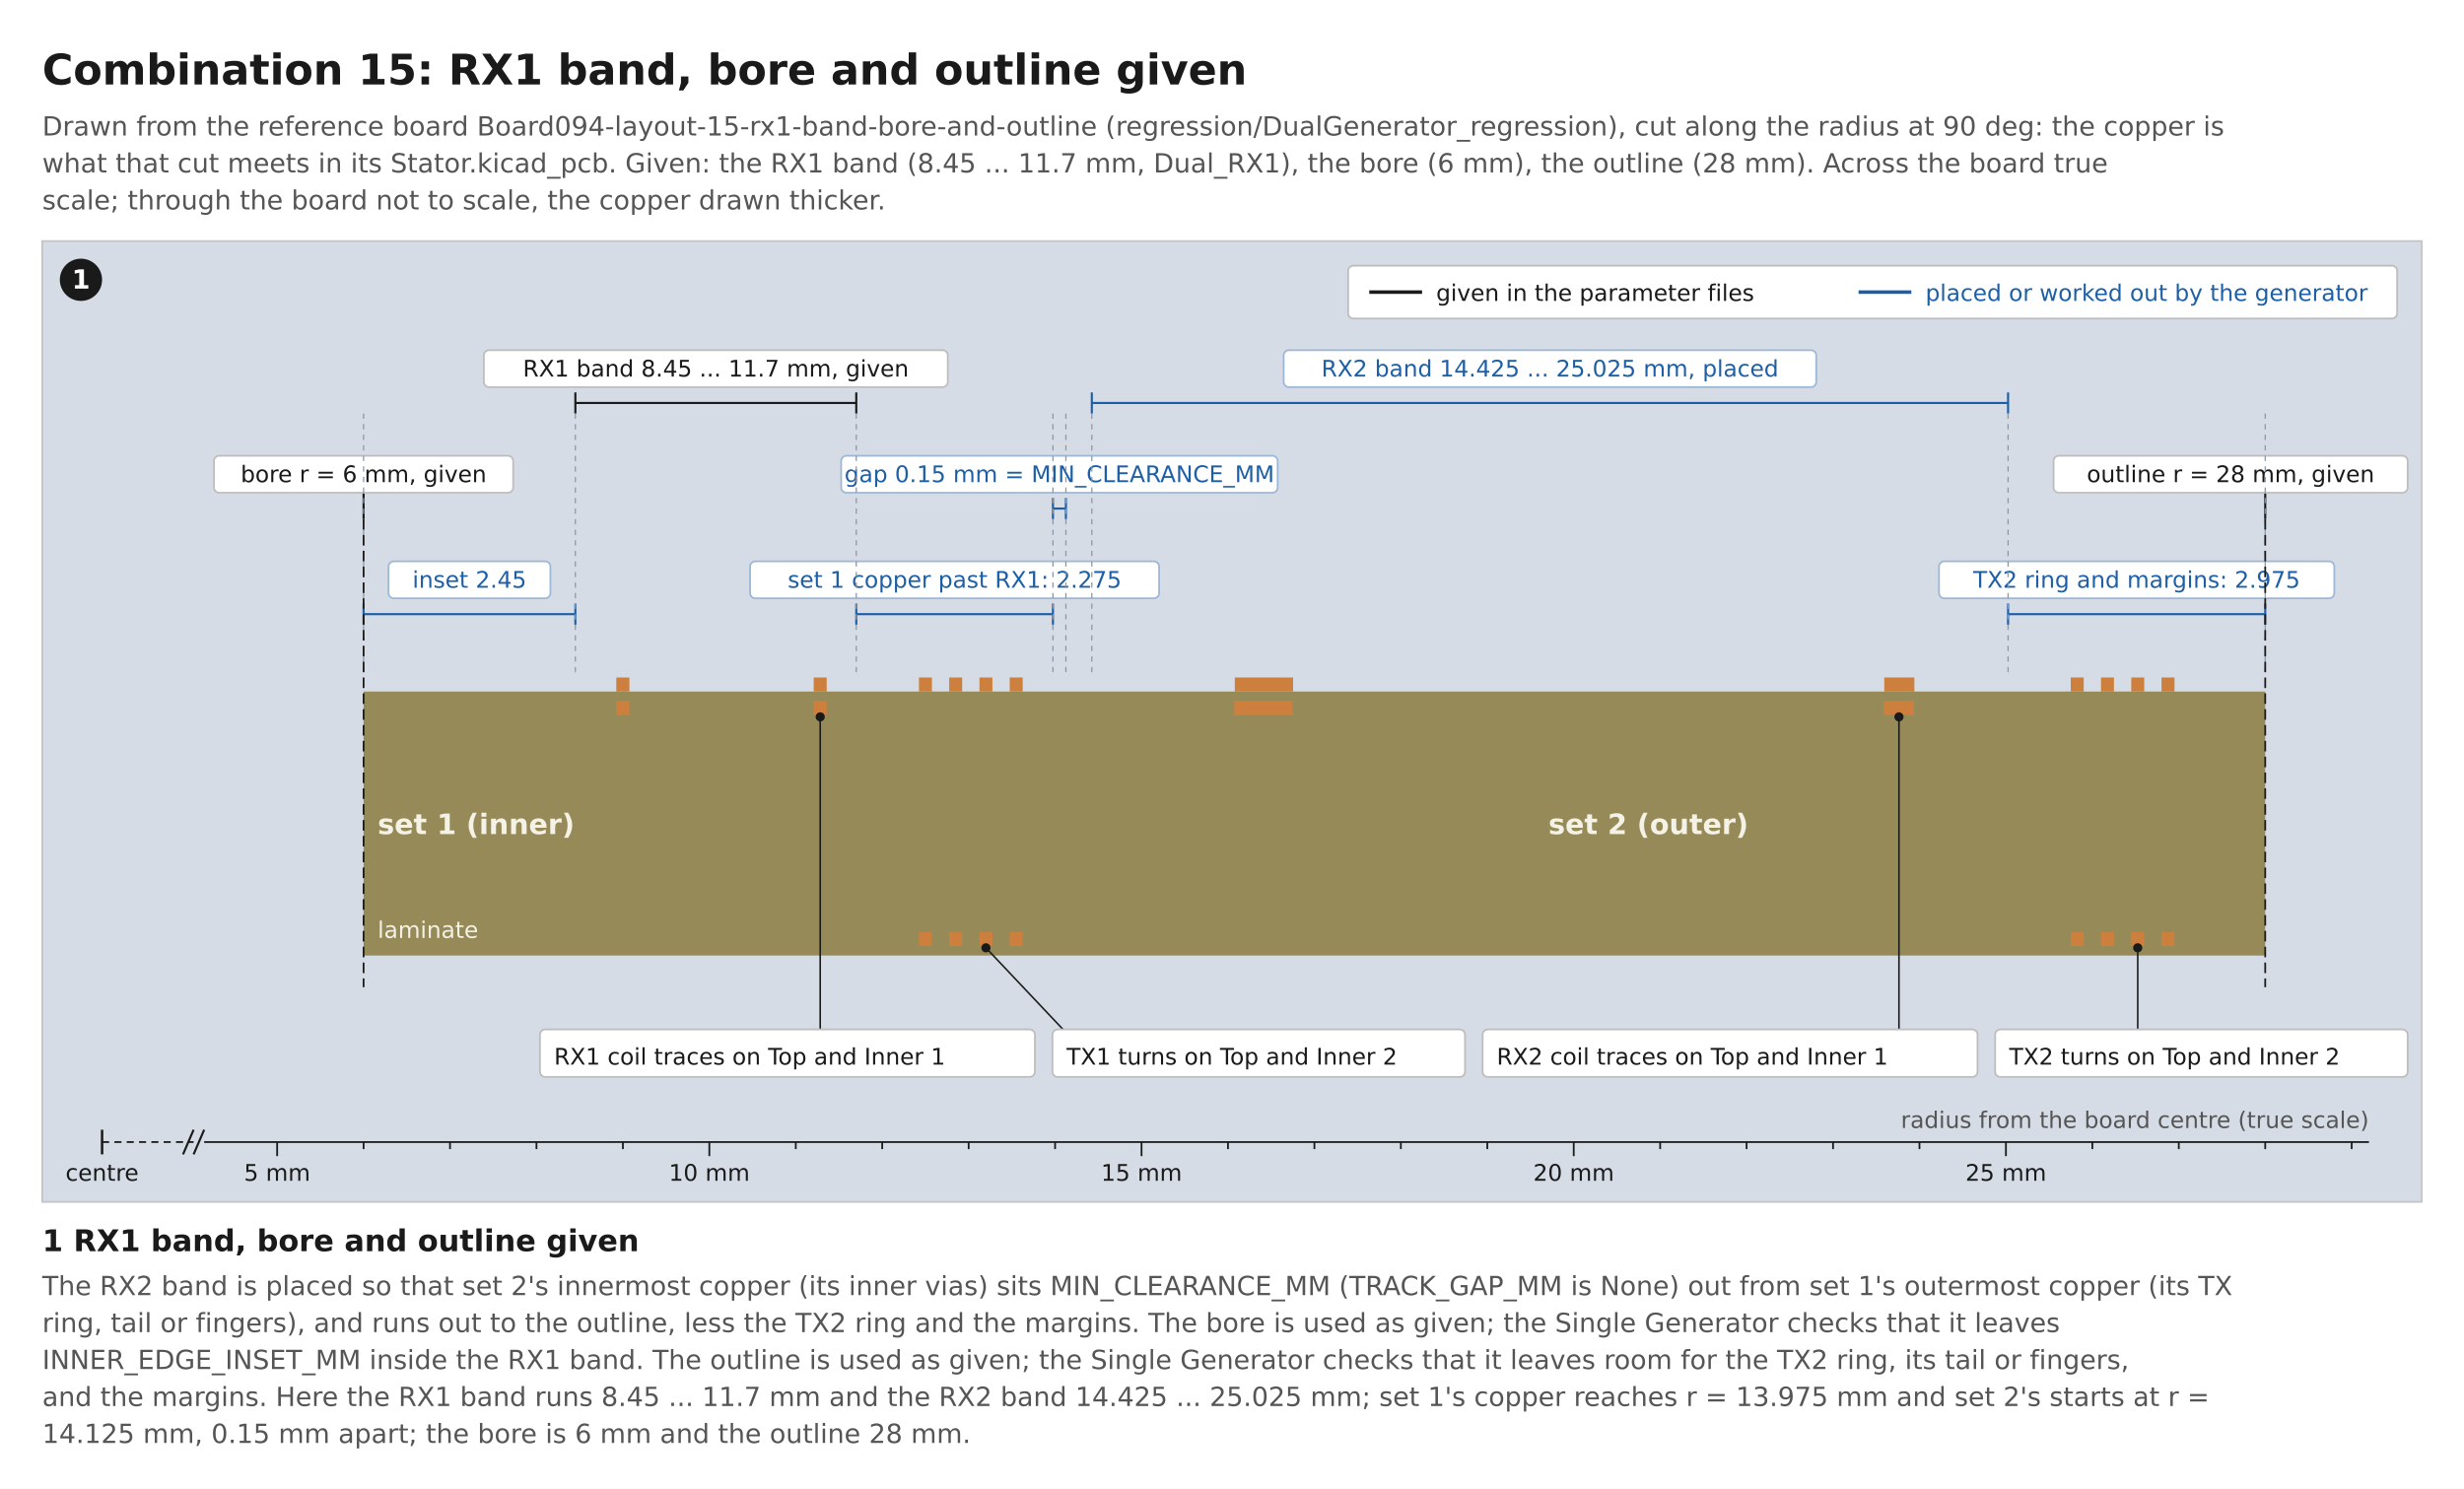
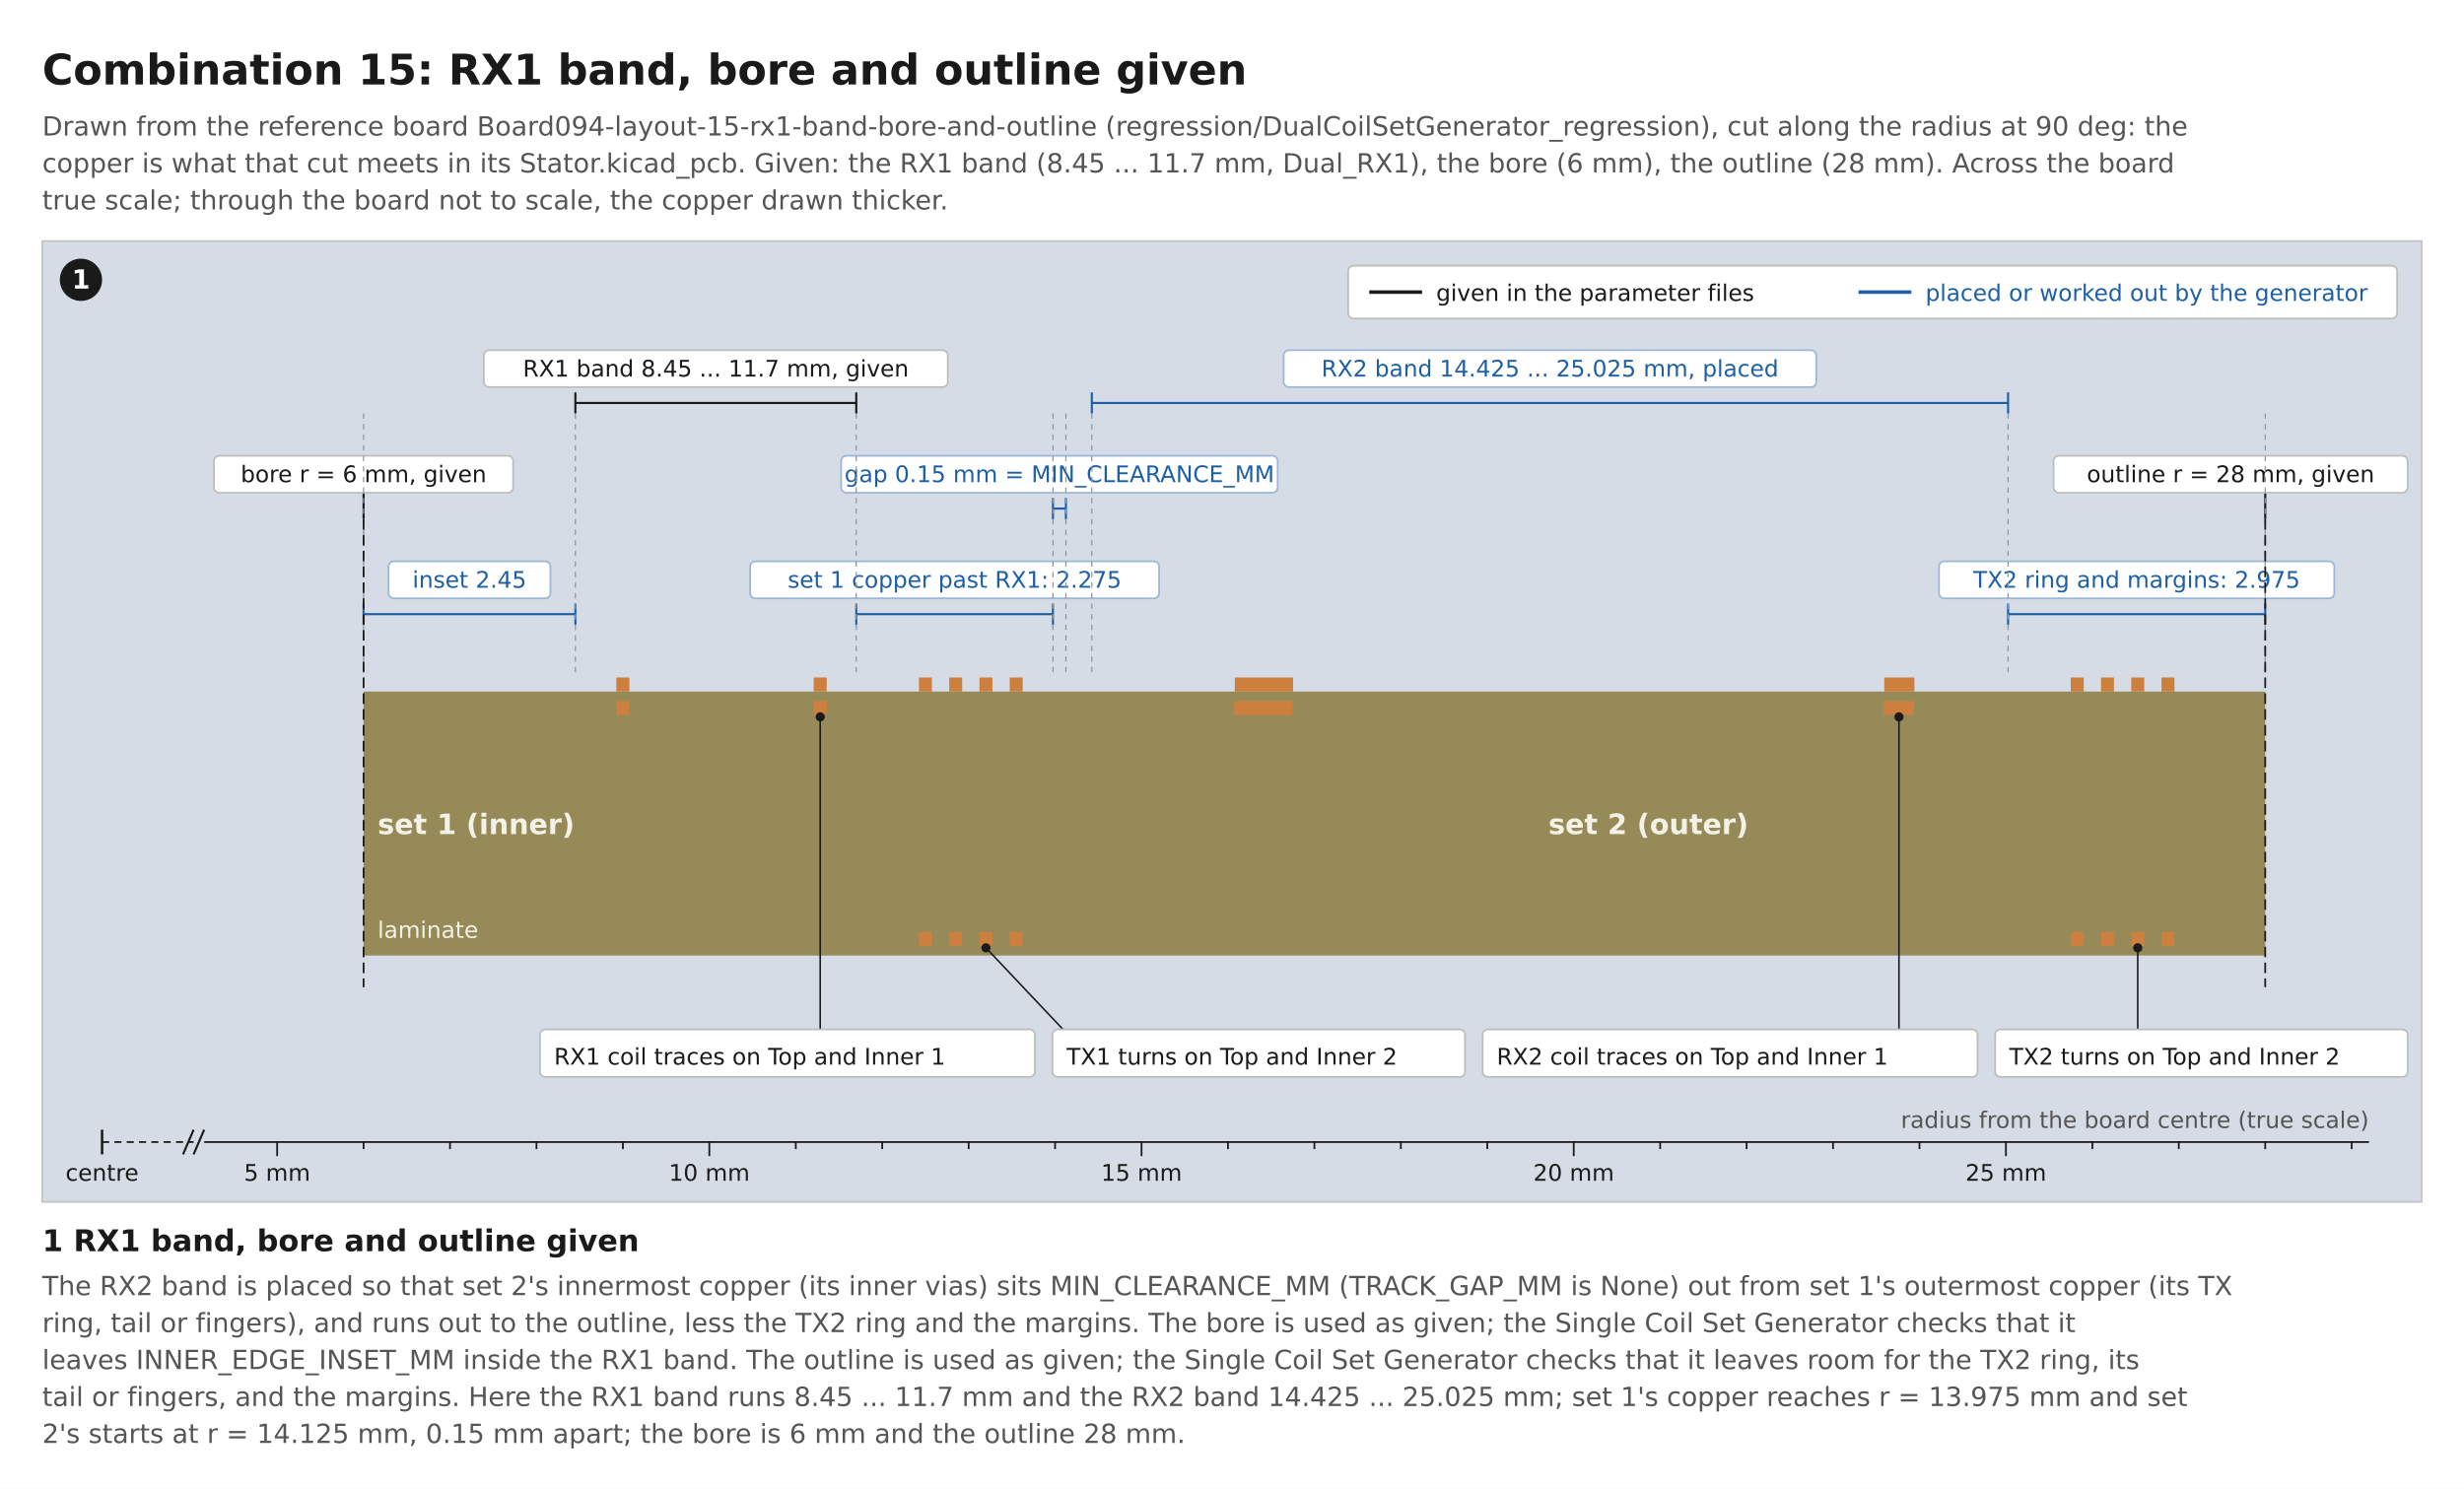
<svg xmlns="http://www.w3.org/2000/svg" width="1400" height="846" viewBox="0 0 1400 846" font-family="DejaVu Sans, Arial, Helvetica, sans-serif">
  <rect width="100%" height="100%" fill="#ffffff" />
  <rect x="24" y="137" width="1352" height="546" fill="#d5dce5" stroke="#c4c4c4" stroke-width="1" />
  <text x="24" y="48" font-size="24" font-weight="bold" fill="#1a1a1a">Combination 15: RX1 band, bore and outline given</text>
-   <text x="24" y="77" font-size="15" fill="#555555">Drawn from the reference board Board094-layout-15-rx1-band-bore-and-outline (regression/DualGenerator_regression), cut along the radius at 90 deg: the copper is</text>
-   <text x="24" y="98" font-size="15" fill="#555555">what that cut meets in its Stator.kicad_pcb. Given: the RX1 band (8.45 ... 11.7 mm, Dual_RX1), the bore (6 mm), the outline (28 mm). Across the board true</text>
-   <text x="24" y="119" font-size="15" fill="#555555">scale; through the board not to scale, the copper drawn thicker.</text>
+   <text x="24" y="77" font-size="15" fill="#555555">Drawn from the reference board Board094-layout-15-rx1-band-bore-and-outline (regression/DualCoilSetGenerator_regression), cut along the radius at 90 deg: the</text>
+   <text x="24" y="98" font-size="15" fill="#555555">copper is what that cut meets in its Stator.kicad_pcb. Given: the RX1 band (8.45 ... 11.7 mm, Dual_RX1), the bore (6 mm), the outline (28 mm). Across the board</text>
+   <text x="24" y="119" font-size="15" fill="#555555">true scale; through the board not to scale, the copper drawn thicker.</text>
  <rect x="766" y="151" width="596" height="30" rx="3" fill="#ffffff" stroke="#bdbdbd" stroke-width="1" />
  <line x1="778" y1="166" x2="808" y2="166" stroke="#1a1a1a" stroke-width="2" />
  <text x="816" y="171" font-size="13" fill="#1a1a1a">given in the parameter files</text>
  <line x1="1056" y1="166" x2="1086" y2="166" stroke="#1d5fa6" stroke-width="2" />
  <text x="1094" y="171" font-size="13" fill="#1d5fa6">placed or worked out by the generator</text>
  <line x1="326.91" y1="229" x2="486.52" y2="229" stroke="#1a1a1a" stroke-width="1.2" />
  <line x1="326.91" y1="223" x2="326.91" y2="235" stroke="#1a1a1a" stroke-width="1.2" />
  <line x1="486.52" y1="223" x2="486.52" y2="235" stroke="#1a1a1a" stroke-width="1.2" />
  <rect x="274.92" y="199" width="263.6" height="21" rx="3" fill="#ffffff" stroke="#bdbdbd" stroke-width="1" />
  <text x="406.72" y="214" font-size="13" text-anchor="middle" fill="#1a1a1a">RX1 band 8.45 ... 11.7 mm, given</text>
  <line x1="620.36" y1="229" x2="1140.95" y2="229" stroke="#1d5fa6" stroke-width="1.2" />
  <line x1="620.36" y1="223" x2="620.36" y2="235" stroke="#1d5fa6" stroke-width="1.2" />
  <line x1="1140.95" y1="223" x2="1140.95" y2="235" stroke="#1d5fa6" stroke-width="1.2" />
  <rect x="729.36" y="199" width="302.6" height="21" rx="3" fill="#ffffff" stroke="#9db7d6" stroke-width="1" />
  <text x="880.66" y="214" font-size="13" text-anchor="middle" fill="#1d5fa6">RX2 band 14.425 ... 25.025 mm, placed</text>
  <line x1="206.58" y1="280" x2="206.58" y2="295" stroke="#1a1a1a" stroke-width="1.2" />
  <rect x="121.58" y="259" width="170" height="21" rx="3" fill="#ffffff" stroke="#bdbdbd" stroke-width="1" />
  <text x="206.58" y="274" font-size="13" text-anchor="middle" fill="#1a1a1a">bore r = 6 mm, given</text>
  <line x1="598.26" y1="289" x2="605.62" y2="289" stroke="#1d5fa6" stroke-width="1.2" />
  <line x1="598.26" y1="283" x2="598.26" y2="295" stroke="#1d5fa6" stroke-width="1.2" />
  <line x1="605.62" y1="283" x2="605.62" y2="295" stroke="#1d5fa6" stroke-width="1.2" />
  <rect x="477.94" y="259" width="248" height="21" rx="3" fill="#ffffff" stroke="#9db7d6" stroke-width="1" />
  <text x="601.94" y="274" font-size="13" text-anchor="middle" fill="#1d5fa6">gap 0.15 mm = MIN_CLEARANCE_MM</text>
  <line x1="1287.06" y1="280" x2="1287.06" y2="295" stroke="#1a1a1a" stroke-width="1.2" />
  <rect x="1166.8" y="259" width="201.2" height="21" rx="3" fill="#ffffff" stroke="#bdbdbd" stroke-width="1" />
  <text x="1267.4" y="274" font-size="13" text-anchor="middle" fill="#1a1a1a">outline r = 28 mm, given</text>
  <line x1="206.58" y1="349" x2="326.91" y2="349" stroke="#1d5fa6" stroke-width="1.2" />
  <line x1="206.58" y1="343" x2="206.58" y2="355" stroke="#1d5fa6" stroke-width="1.2" />
  <line x1="326.91" y1="343" x2="326.91" y2="355" stroke="#1d5fa6" stroke-width="1.2" />
  <rect x="220.74" y="319" width="92" height="21" rx="3" fill="#ffffff" stroke="#9db7d6" stroke-width="1" />
  <text x="266.74" y="334" font-size="13" text-anchor="middle" fill="#1d5fa6">inset 2.45</text>
  <line x1="486.52" y1="349" x2="598.26" y2="349" stroke="#1d5fa6" stroke-width="1.2" />
  <line x1="486.52" y1="343" x2="486.52" y2="355" stroke="#1d5fa6" stroke-width="1.2" />
  <line x1="598.26" y1="343" x2="598.26" y2="355" stroke="#1d5fa6" stroke-width="1.2" />
  <rect x="426.19" y="319" width="232.4" height="21" rx="3" fill="#ffffff" stroke="#9db7d6" stroke-width="1" />
  <text x="542.39" y="334" font-size="13" text-anchor="middle" fill="#1d5fa6">set 1 copper past RX1: 2.275</text>
  <line x1="1140.95" y1="349" x2="1287.06" y2="349" stroke="#1d5fa6" stroke-width="1.2" />
  <line x1="1140.95" y1="343" x2="1140.95" y2="355" stroke="#1d5fa6" stroke-width="1.2" />
  <line x1="1287.06" y1="343" x2="1287.06" y2="355" stroke="#1d5fa6" stroke-width="1.2" />
  <rect x="1101.71" y="319" width="224.6" height="21" rx="3" fill="#ffffff" stroke="#9db7d6" stroke-width="1" />
  <text x="1214.01" y="334" font-size="13" text-anchor="middle" fill="#1d5fa6">TX2 ring and margins: 2.975</text>
  <line x1="206.58" y1="235" x2="206.58" y2="383" stroke="#8a96a3" stroke-width="0.7" stroke-dasharray="3 3" />
  <line x1="326.91" y1="235" x2="326.91" y2="383" stroke="#8a96a3" stroke-width="0.7" stroke-dasharray="3 3" />
  <line x1="486.52" y1="235" x2="486.52" y2="383" stroke="#8a96a3" stroke-width="0.7" stroke-dasharray="3 3" />
  <line x1="598.26" y1="235" x2="598.26" y2="383" stroke="#8a96a3" stroke-width="0.7" stroke-dasharray="3 3" />
  <line x1="605.62" y1="235" x2="605.62" y2="383" stroke="#8a96a3" stroke-width="0.7" stroke-dasharray="3 3" />
  <line x1="620.36" y1="235" x2="620.36" y2="383" stroke="#8a96a3" stroke-width="0.7" stroke-dasharray="3 3" />
  <line x1="1140.95" y1="235" x2="1140.95" y2="383" stroke="#8a96a3" stroke-width="0.7" stroke-dasharray="3 3" />
  <line x1="1287.06" y1="235" x2="1287.06" y2="383" stroke="#8a96a3" stroke-width="0.7" stroke-dasharray="3 3" />
  <rect x="206.58" y="393" width="1080.48" height="150" fill="#968a58" stroke="none" stroke-width="1" />
  <rect x="350.17" y="385" width="7.44" height="8" fill="#cd803e" stroke="none" stroke-width="1" />
  <rect x="462.33" y="385" width="7.4" height="8" fill="#cd803e" stroke="none" stroke-width="1" />
  <rect x="522.13" y="385" width="7.37" height="8" fill="#cd803e" stroke="none" stroke-width="1" />
  <rect x="539.32" y="385" width="7.37" height="8" fill="#cd803e" stroke="none" stroke-width="1" />
  <rect x="556.51" y="385" width="7.37" height="8" fill="#cd803e" stroke="none" stroke-width="1" />
  <rect x="573.7" y="385" width="7.37" height="8" fill="#cd803e" stroke="none" stroke-width="1" />
  <rect x="701.59" y="385" width="33.12" height="8" fill="#cd803e" stroke="none" stroke-width="1" />
  <rect x="1070.62" y="385" width="17.09" height="8" fill="#cd803e" stroke="none" stroke-width="1" />
  <rect x="1176.56" y="385" width="7.37" height="8" fill="#cd803e" stroke="none" stroke-width="1" />
  <rect x="1193.75" y="385" width="7.37" height="8" fill="#cd803e" stroke="none" stroke-width="1" />
  <rect x="1210.94" y="385" width="7.37" height="8" fill="#cd803e" stroke="none" stroke-width="1" />
  <rect x="1228.13" y="385" width="7.37" height="8" fill="#cd803e" stroke="none" stroke-width="1" />
  <rect x="350.17" y="398.38" width="7.44" height="8" fill="#cd803e" stroke="none" stroke-width="1" />
  <rect x="462.33" y="398.38" width="7.4" height="8" fill="#cd803e" stroke="none" stroke-width="1" />
  <rect x="701.29" y="398.38" width="33.1" height="8" fill="#cd803e" stroke="none" stroke-width="1" />
  <rect x="1070.4" y="398.38" width="17.12" height="8" fill="#cd803e" stroke="none" stroke-width="1" />
  <rect x="522.13" y="529.62" width="7.37" height="8" fill="#cd803e" stroke="none" stroke-width="1" />
  <rect x="539.32" y="529.62" width="7.37" height="8" fill="#cd803e" stroke="none" stroke-width="1" />
  <rect x="556.51" y="529.62" width="7.37" height="8" fill="#cd803e" stroke="none" stroke-width="1" />
  <rect x="573.7" y="529.62" width="7.37" height="8" fill="#cd803e" stroke="none" stroke-width="1" />
  <rect x="1176.56" y="529.62" width="7.37" height="8" fill="#cd803e" stroke="none" stroke-width="1" />
  <rect x="1193.75" y="529.62" width="7.37" height="8" fill="#cd803e" stroke="none" stroke-width="1" />
  <rect x="1210.94" y="529.62" width="7.37" height="8" fill="#cd803e" stroke="none" stroke-width="1" />
  <rect x="1228.13" y="529.62" width="7.37" height="8" fill="#cd803e" stroke="none" stroke-width="1" />
  <text x="214.58" y="533" font-size="13" fill="#f4f1e6">laminate</text>
  <line x1="206.58" y1="295" x2="206.58" y2="561" stroke="#1a1a1a" stroke-width="1" stroke-dasharray="6 3" />
  <line x1="1287.06" y1="295" x2="1287.06" y2="561" stroke="#1a1a1a" stroke-width="1" stroke-dasharray="6 3" />
  <text x="214.58" y="474" font-size="16" font-weight="bold" fill="#f4f1e6">set 1 (inner)</text>
  <text x="879.78" y="474" font-size="16" font-weight="bold" fill="#f4f1e6">set 2 (outer)</text>
  <line x1="466.03" y1="585" x2="466.03" y2="407.38" stroke="#1a1a1a" stroke-width="0.9" />
  <circle cx="466.03" cy="407.38" r="2.6" fill="#1a1a1a" />
  <rect x="306.8" y="585" width="281.2" height="27" rx="3" fill="#ffffff" stroke="#bdbdbd" stroke-width="1" />
  <text x="314.8" y="605" font-size="13" fill="#1a1a1a">RX1 coil traces on Top and Inner 1</text>
  <line x1="604" y1="585" x2="560.19" y2="538.62" stroke="#1a1a1a" stroke-width="0.9" />
  <circle cx="560.19" cy="538.62" r="2.6" fill="#1a1a1a" />
  <rect x="598" y="585" width="234.4" height="27" rx="3" fill="#ffffff" stroke="#bdbdbd" stroke-width="1" />
  <text x="606" y="605" font-size="13" fill="#1a1a1a">TX1 turns on Top and Inner 2</text>
  <line x1="1078.96" y1="585" x2="1078.96" y2="407.38" stroke="#1a1a1a" stroke-width="0.9" />
  <circle cx="1078.96" cy="407.38" r="2.6" fill="#1a1a1a" />
  <rect x="842.4" y="585" width="281.2" height="27" rx="3" fill="#ffffff" stroke="#bdbdbd" stroke-width="1" />
  <text x="850.4" y="605" font-size="13" fill="#1a1a1a">RX2 coil traces on Top and Inner 1</text>
  <line x1="1214.62" y1="585" x2="1214.62" y2="538.62" stroke="#1a1a1a" stroke-width="0.9" />
  <circle cx="1214.62" cy="538.62" r="2.6" fill="#1a1a1a" />
  <rect x="1133.6" y="585" width="234.4" height="27" rx="3" fill="#ffffff" stroke="#bdbdbd" stroke-width="1" />
  <text x="1141.6" y="605" font-size="13" fill="#1a1a1a">TX2 turns on Top and Inner 2</text>
  <line x1="58" y1="649" x2="110" y2="649" stroke="#1a1a1a" stroke-width="1" stroke-dasharray="4 3" />
  <line x1="110" y1="642" x2="104" y2="656" stroke="#1a1a1a" stroke-width="1.2" />
  <line x1="116" y1="642" x2="110" y2="656" stroke="#1a1a1a" stroke-width="1.2" />
  <line x1="116" y1="649" x2="1346" y2="649" stroke="#1a1a1a" stroke-width="1" />
  <line x1="58" y1="642" x2="58" y2="656" stroke="#1a1a1a" stroke-width="1.4" />
  <text x="58" y="671" font-size="13" text-anchor="middle" fill="#1a1a1a">centre</text>
  <line x1="157.47" y1="649" x2="157.47" y2="657" stroke="#1a1a1a" stroke-width="1" />
  <text x="157.47" y="671" font-size="13" text-anchor="middle" fill="#1a1a1a">5 mm</text>
  <line x1="206.58" y1="649" x2="206.58" y2="653" stroke="#1a1a1a" stroke-width="1" />
  <line x1="255.69" y1="649" x2="255.69" y2="653" stroke="#1a1a1a" stroke-width="1" />
  <line x1="304.81" y1="649" x2="304.81" y2="653" stroke="#1a1a1a" stroke-width="1" />
  <line x1="353.92" y1="649" x2="353.92" y2="653" stroke="#1a1a1a" stroke-width="1" />
  <line x1="403.03" y1="649" x2="403.03" y2="657" stroke="#1a1a1a" stroke-width="1" />
  <text x="403.03" y="671" font-size="13" text-anchor="middle" fill="#1a1a1a">10 mm</text>
  <line x1="452.15" y1="649" x2="452.15" y2="653" stroke="#1a1a1a" stroke-width="1" />
  <line x1="501.26" y1="649" x2="501.26" y2="653" stroke="#1a1a1a" stroke-width="1" />
  <line x1="550.37" y1="649" x2="550.37" y2="653" stroke="#1a1a1a" stroke-width="1" />
  <line x1="599.48" y1="649" x2="599.48" y2="653" stroke="#1a1a1a" stroke-width="1" />
  <line x1="648.6" y1="649" x2="648.6" y2="657" stroke="#1a1a1a" stroke-width="1" />
  <text x="648.6" y="671" font-size="13" text-anchor="middle" fill="#1a1a1a">15 mm</text>
  <line x1="697.71" y1="649" x2="697.71" y2="653" stroke="#1a1a1a" stroke-width="1" />
  <line x1="746.82" y1="649" x2="746.82" y2="653" stroke="#1a1a1a" stroke-width="1" />
  <line x1="795.94" y1="649" x2="795.94" y2="653" stroke="#1a1a1a" stroke-width="1" />
  <line x1="845.05" y1="649" x2="845.05" y2="653" stroke="#1a1a1a" stroke-width="1" />
  <line x1="894.16" y1="649" x2="894.16" y2="657" stroke="#1a1a1a" stroke-width="1" />
  <text x="894.16" y="671" font-size="13" text-anchor="middle" fill="#1a1a1a">20 mm</text>
  <line x1="943.27" y1="649" x2="943.27" y2="653" stroke="#1a1a1a" stroke-width="1" />
  <line x1="992.39" y1="649" x2="992.39" y2="653" stroke="#1a1a1a" stroke-width="1" />
  <line x1="1041.5" y1="649" x2="1041.5" y2="653" stroke="#1a1a1a" stroke-width="1" />
  <line x1="1090.61" y1="649" x2="1090.61" y2="653" stroke="#1a1a1a" stroke-width="1" />
  <line x1="1139.73" y1="649" x2="1139.73" y2="657" stroke="#1a1a1a" stroke-width="1" />
  <text x="1139.73" y="671" font-size="13" text-anchor="middle" fill="#1a1a1a">25 mm</text>
  <line x1="1188.84" y1="649" x2="1188.84" y2="653" stroke="#1a1a1a" stroke-width="1" />
  <line x1="1237.95" y1="649" x2="1237.95" y2="653" stroke="#1a1a1a" stroke-width="1" />
  <line x1="1287.06" y1="649" x2="1287.06" y2="653" stroke="#1a1a1a" stroke-width="1" />
  <line x1="1336.18" y1="649" x2="1336.18" y2="653" stroke="#1a1a1a" stroke-width="1" />
  <text x="1346" y="641" font-size="13" text-anchor="end" fill="#555555">radius from the board centre (true scale)</text>
  <circle cx="46" cy="159" r="12" fill="#1a1a1a" />
  <text x="46" y="164" font-size="15" font-weight="bold" text-anchor="middle" fill="#ffffff">1</text>
  <text x="24" y="711" font-size="17" font-weight="bold" fill="#1a1a1a">1  RX1 band, bore and outline given</text>
  <text x="24" y="736" font-size="15" fill="#555555">The RX2 band is placed so that set 2's innermost copper (its inner vias) sits MIN_CLEARANCE_MM (TRACK_GAP_MM is None) out from set 1's outermost copper (its TX</text>
-   <text x="24" y="757" font-size="15" fill="#555555">ring, tail or fingers), and runs out to the outline, less the TX2 ring and the margins. The bore is used as given; the Single Generator checks that it leaves</text>
-   <text x="24" y="778" font-size="15" fill="#555555">INNER_EDGE_INSET_MM inside the RX1 band. The outline is used as given; the Single Generator checks that it leaves room for the TX2 ring, its tail or fingers,</text>
-   <text x="24" y="799" font-size="15" fill="#555555">and the margins. Here the RX1 band runs 8.45 ... 11.7 mm and the RX2 band 14.425 ... 25.025 mm; set 1's copper reaches r = 13.975 mm and set 2's starts at r =</text>
-   <text x="24" y="820" font-size="15" fill="#555555">14.125 mm, 0.15 mm apart; the bore is 6 mm and the outline 28 mm.</text>
+   <text x="24" y="757" font-size="15" fill="#555555">ring, tail or fingers), and runs out to the outline, less the TX2 ring and the margins. The bore is used as given; the Single Coil Set Generator checks that it</text>
+   <text x="24" y="778" font-size="15" fill="#555555">leaves INNER_EDGE_INSET_MM inside the RX1 band. The outline is used as given; the Single Coil Set Generator checks that it leaves room for the TX2 ring, its</text>
+   <text x="24" y="799" font-size="15" fill="#555555">tail or fingers, and the margins. Here the RX1 band runs 8.45 ... 11.7 mm and the RX2 band 14.425 ... 25.025 mm; set 1's copper reaches r = 13.975 mm and set</text>
+   <text x="24" y="820" font-size="15" fill="#555555">2's starts at r = 14.125 mm, 0.15 mm apart; the bore is 6 mm and the outline 28 mm.</text>
</svg>
